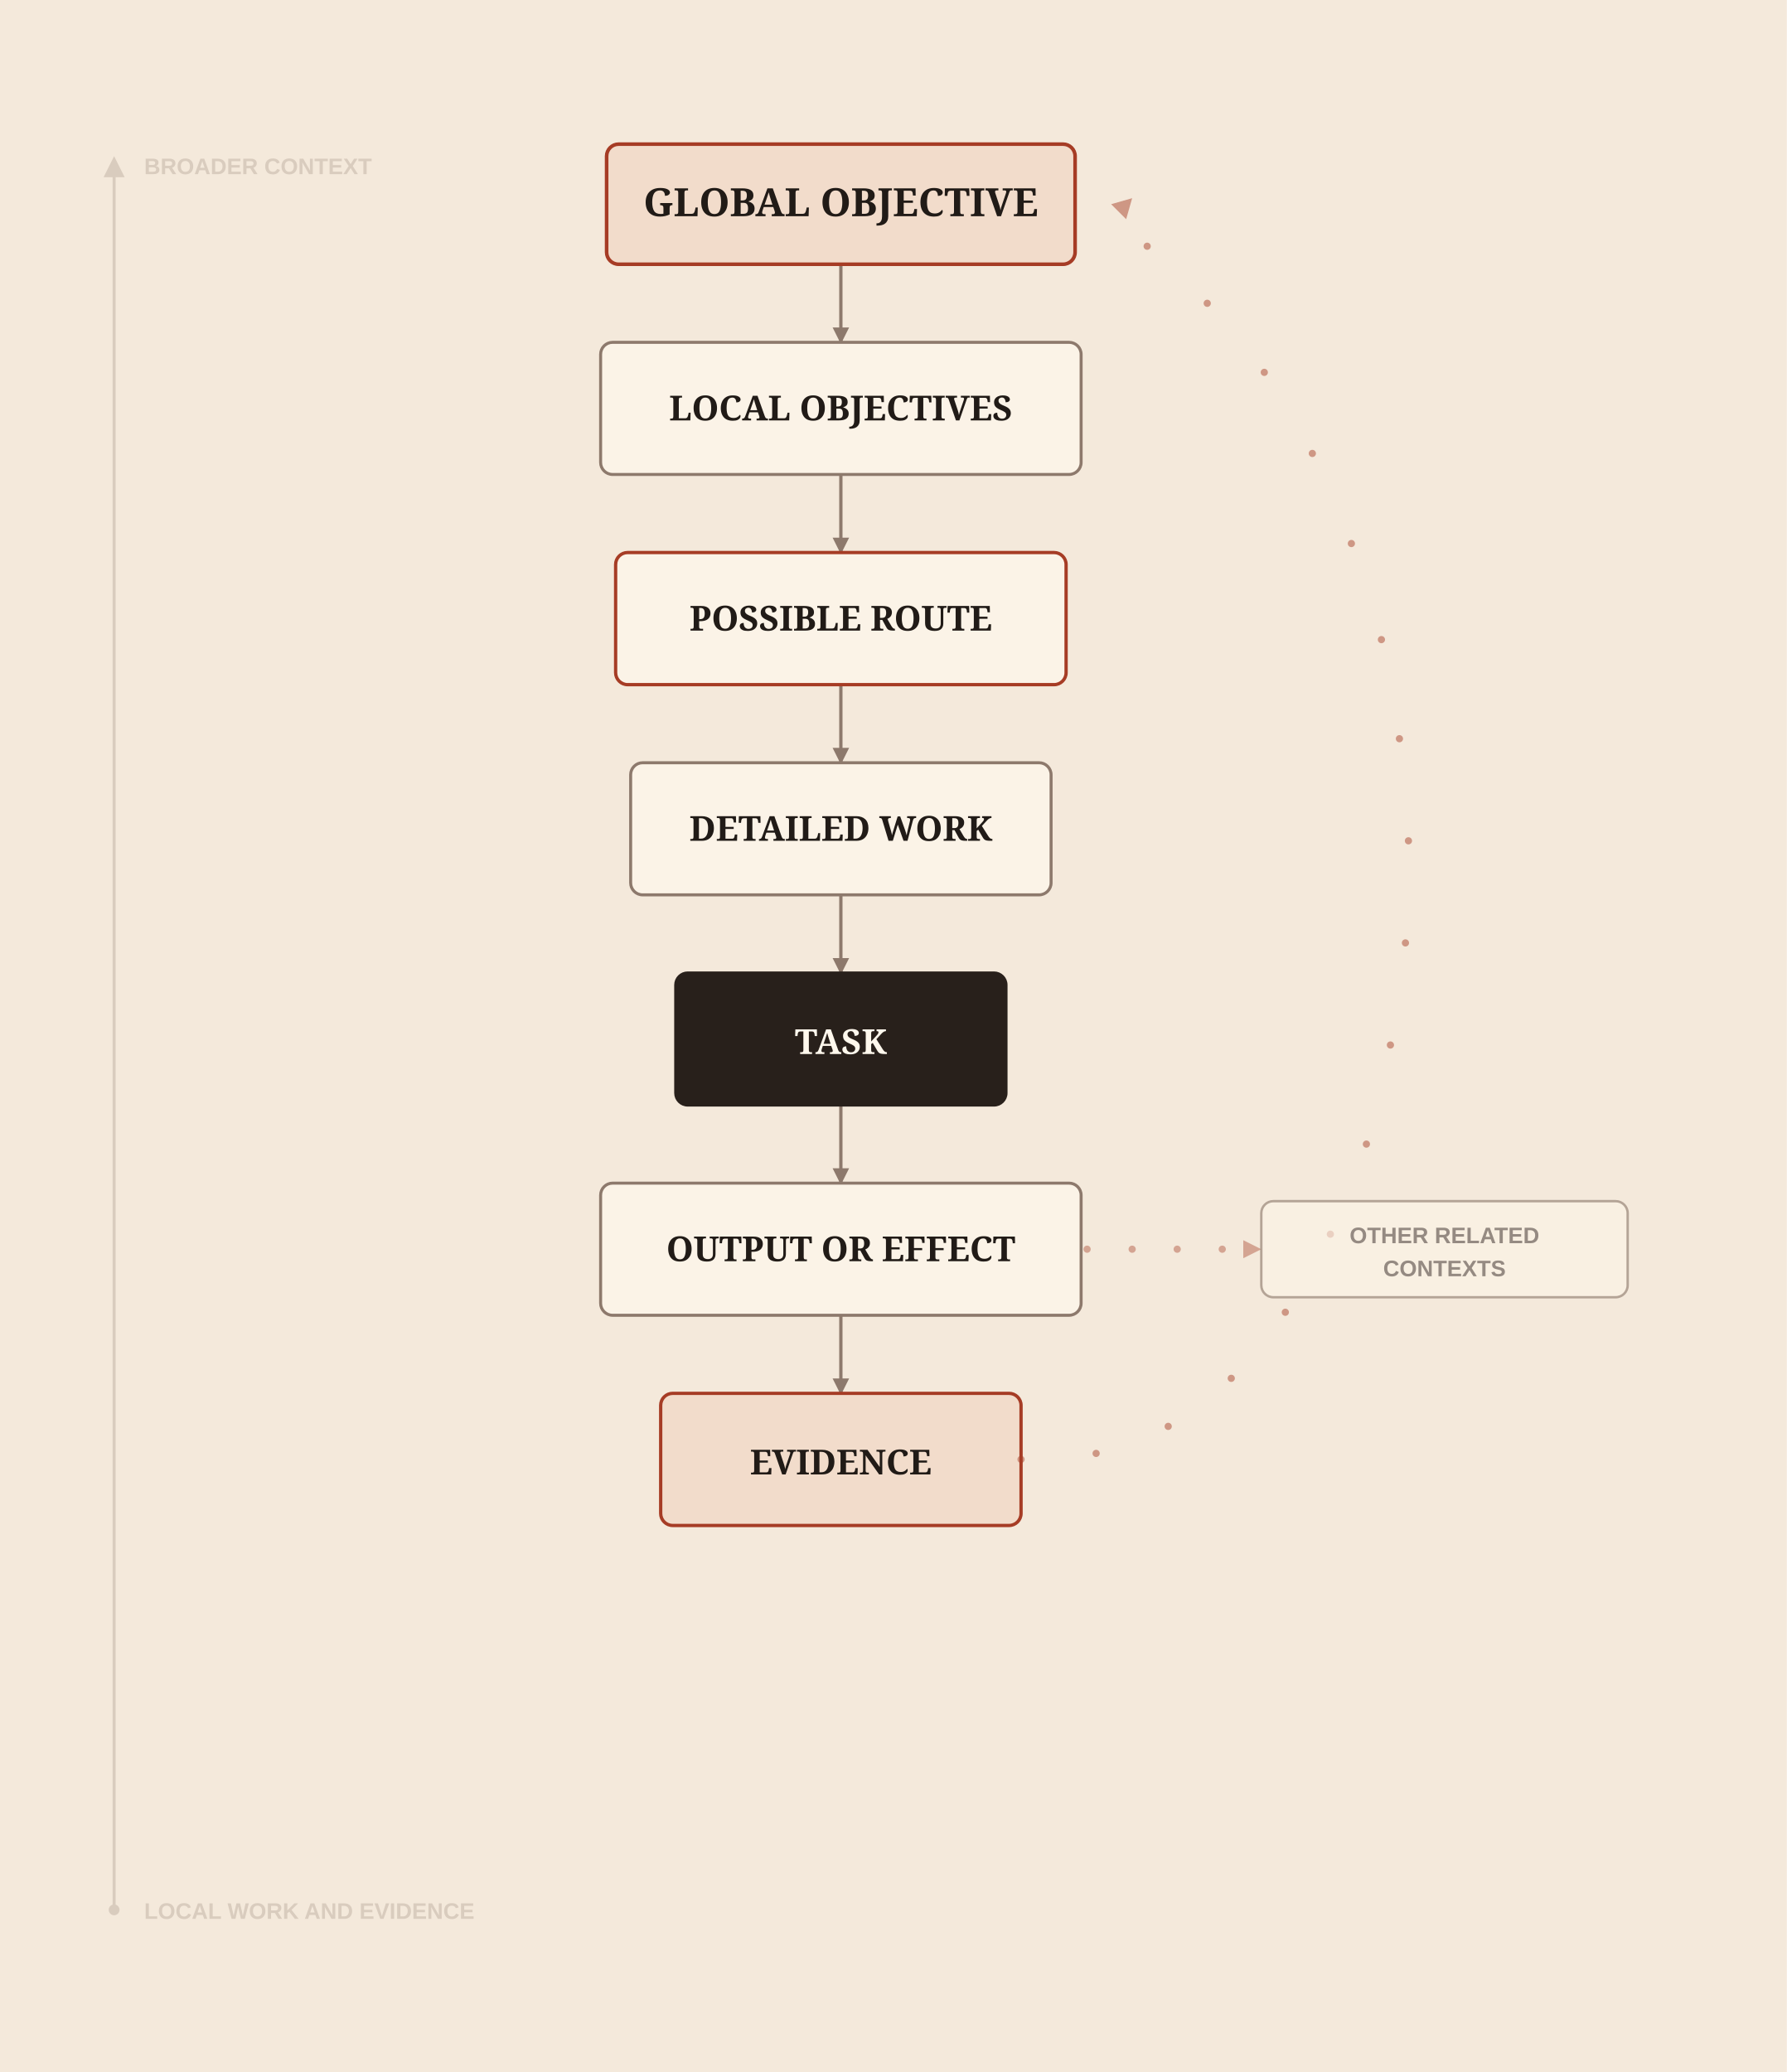
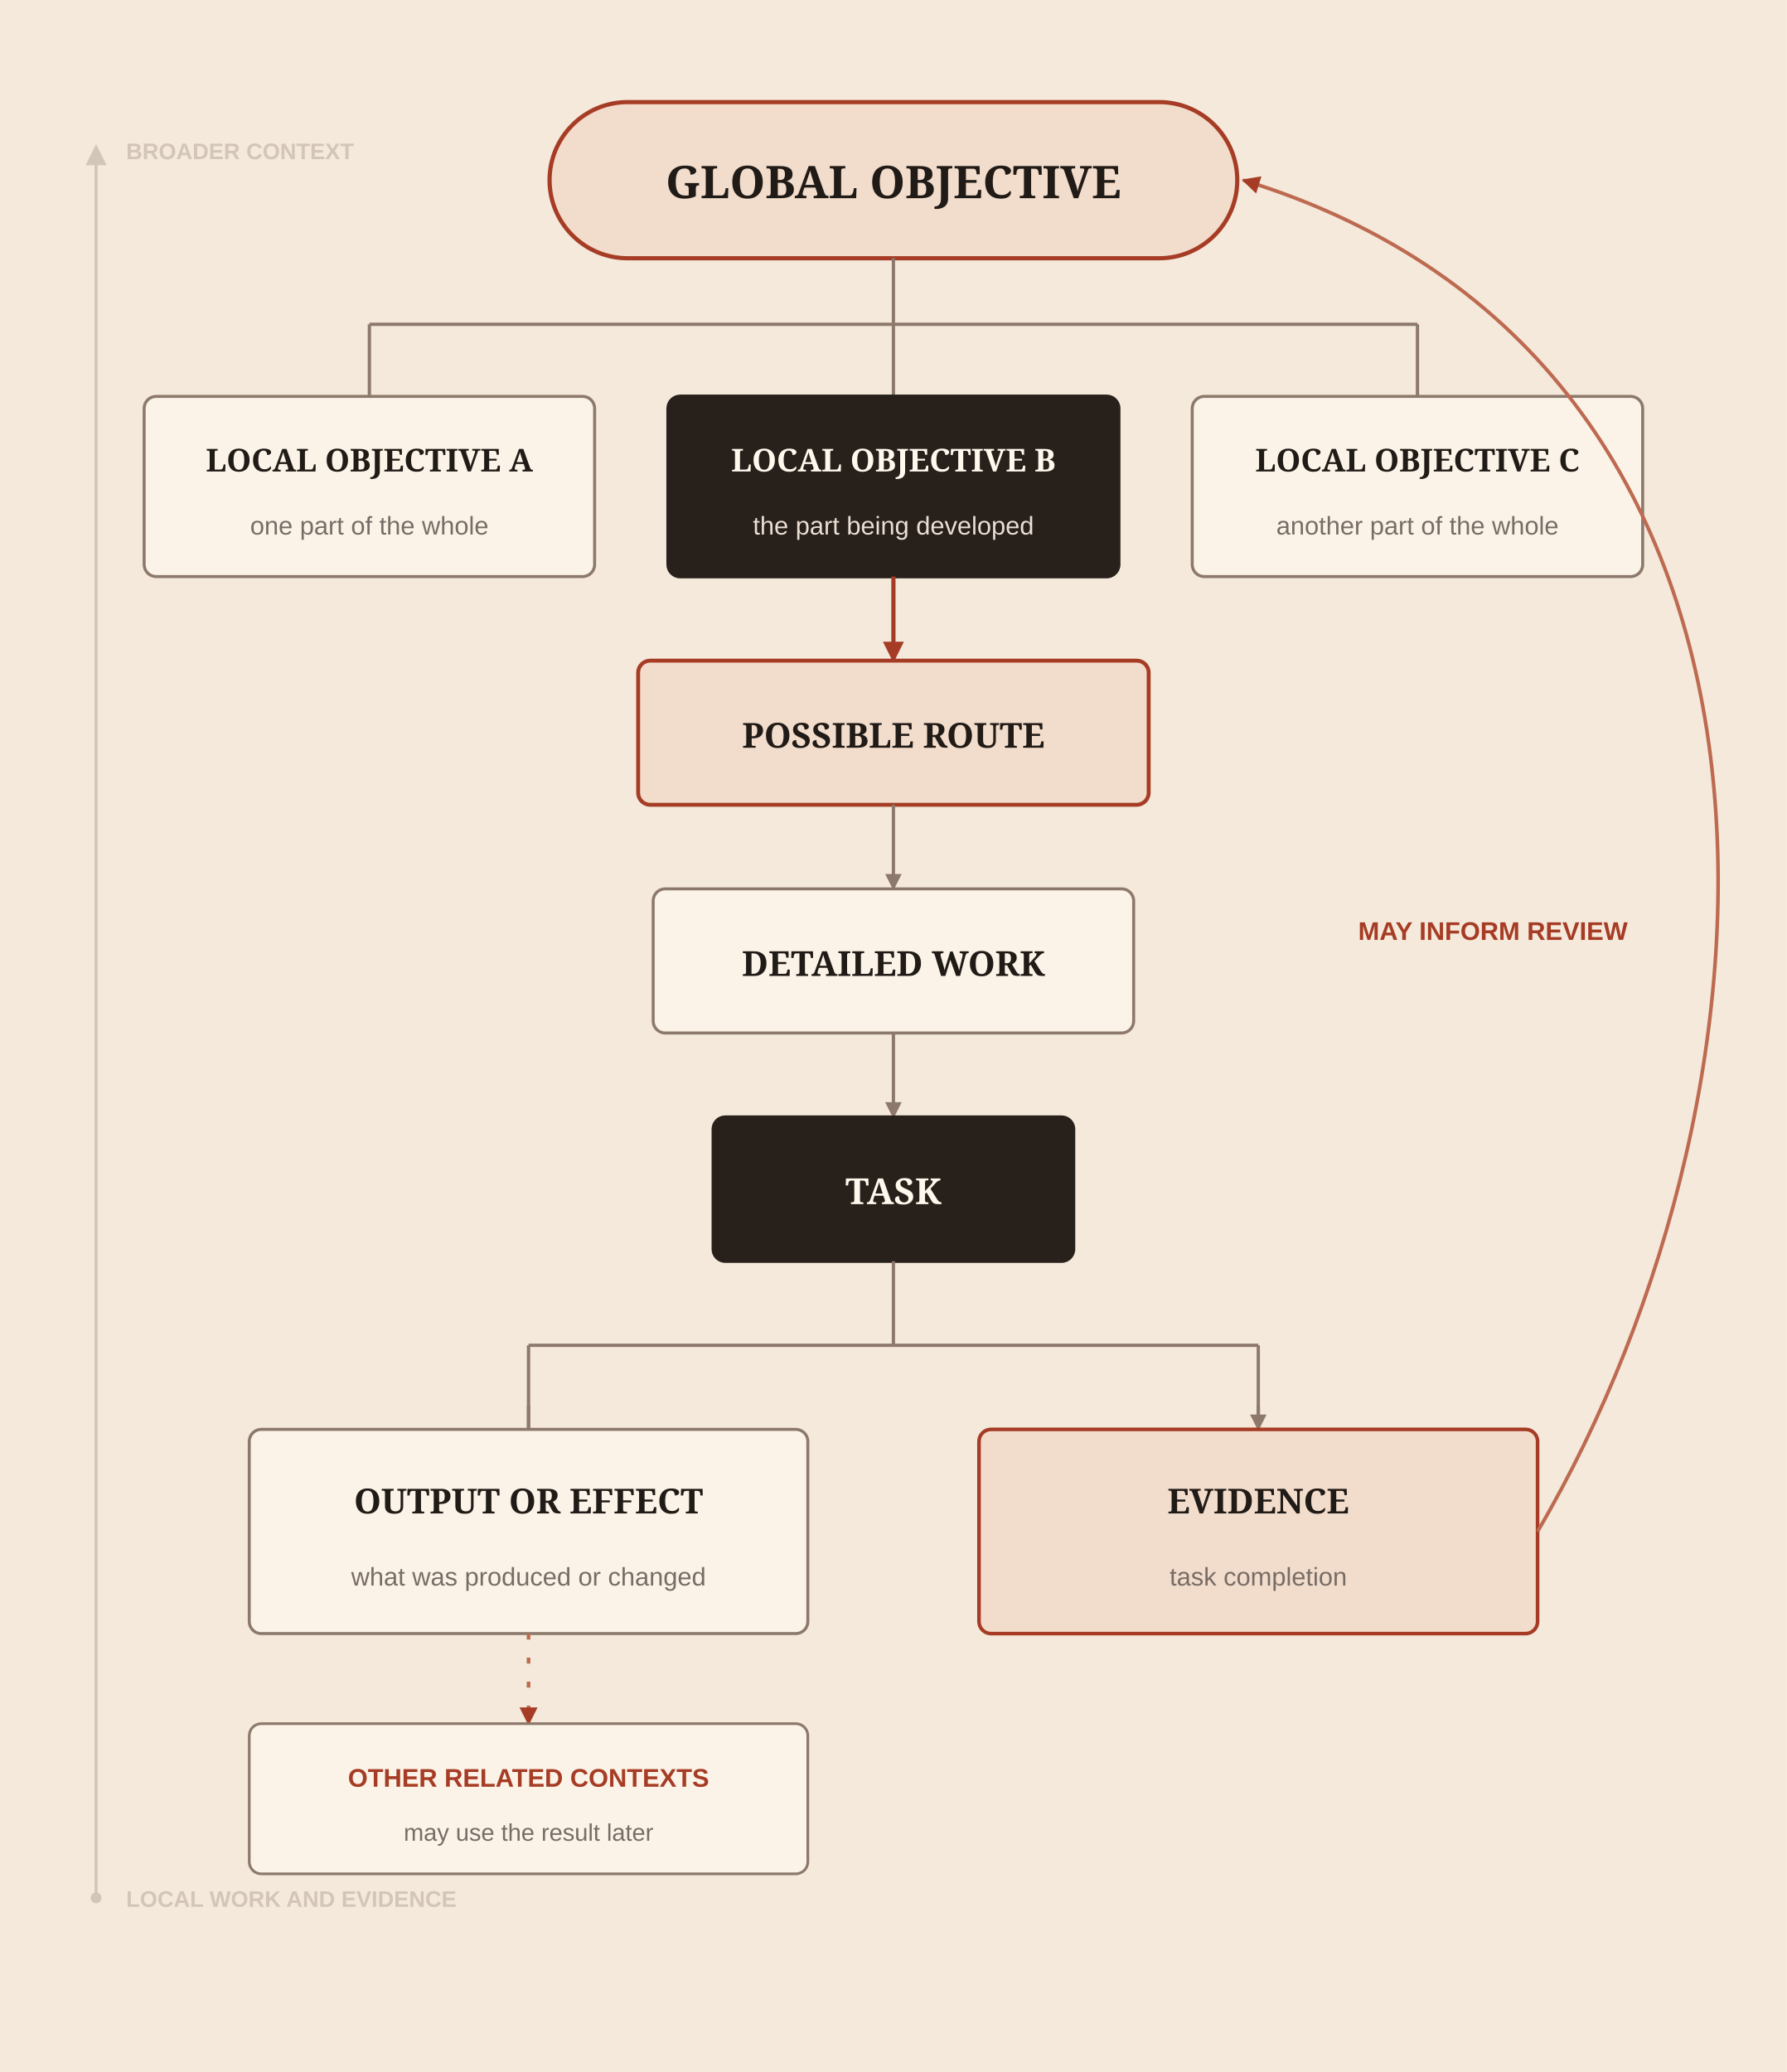
<svg xmlns="http://www.w3.org/2000/svg" viewBox="0 0 595 690" width="595" height="690" role="img" aria-labelledby="diagram-title diagram-desc">
  <defs>
    <marker id="arrow" viewBox="0 0 6 6" refX="5.4" refY="3" markerWidth="5" markerHeight="5" orient="auto">
      <path d="M0 0L6 3L0 6Z" fill="#8d796c" />
    </marker>
-     <marker id="dot-arrow" viewBox="0 0 6 6" refX="5.4" refY="3" markerWidth="5" markerHeight="5" markerUnits="userSpaceOnUse" orient="auto">
+     <marker id="accent-arrow" viewBox="0 0 6 6" refX="5.4" refY="3" markerWidth="5" markerHeight="5" orient="auto">
      <path d="M0 0L6 3L0 6Z" fill="#a63c25" />
-     </marker>
-     <marker id="feedback-dot" viewBox="0 0 4 4" refX="2" refY="2" markerWidth="4" markerHeight="4" markerUnits="userSpaceOnUse">
-       <circle cx="2" cy="2" r="1.15" fill="#a63c25" />
    </marker>
  </defs>
  <rect width="595" height="690" fill="#f4e9db" />
-   <g fill="#8d796c" opacity="0.26">
-     <path d="M38 636V58" fill="none" stroke="#8d796c" stroke-width="1" />
-     <path d="M38 52L34.5 59H41.5Z" />
-     <circle cx="38" cy="636" r="1.8" />
-     <text x="48" y="58" font-family="Arial, sans-serif" font-size="7.5" font-weight="700">BROADER CONTEXT</text>
-     <text x="48" y="639" font-family="Arial, sans-serif" font-size="7.5" font-weight="700">LOCAL WORK AND EVIDENCE</text>
+   <g fill="#8d796c" opacity="0.32">
+     <path d="M32 632V54" fill="none" stroke="#8d796c" stroke-width="1" />
+     <path d="M32 48L28.5 55H35.5Z" />
+     <circle cx="32" cy="632" r="1.8" />
+     <text x="42" y="53" font-family="Arial, sans-serif" font-size="7.5" font-weight="700">BROADER CONTEXT</text>
+     <text x="42" y="635" font-family="Arial, sans-serif" font-size="7.5" font-weight="700">LOCAL WORK AND EVIDENCE</text>
  </g>
-   <g fill="none" stroke="#8d796c" stroke-width="1.1" marker-end="url(#arrow)">
-     <path d="M280 88V114" />
-     <path d="M280 158V184" />
-     <path d="M280 228V254" />
-     <path d="M280 298V324" />
-     <path d="M280 368V394" />
-     <path d="M280 438V464" />
-   </g>
-   <g font-family="Arial, sans-serif" fill="#211b17">
-     <rect x="202" y="48" width="156" height="40" rx="4" fill="#f2dccb" stroke="#a63c25" stroke-width="1.2" />
-     <text x="280" y="72" text-anchor="middle" font-family="Georgia, serif" font-size="13" font-weight="700">GLOBAL OBJECTIVE</text>
-     <rect x="200" y="114" width="160" height="44" rx="4" fill="#fbf3e7" stroke="#8d796c" stroke-width="1" />
-     <text x="280" y="140" text-anchor="middle" font-family="Georgia, serif" font-size="11.5" font-weight="700">LOCAL OBJECTIVES</text>
-     <rect x="205" y="184" width="150" height="44" rx="4" fill="#fbf3e7" stroke="#a63c25" stroke-width="1.1" />
-     <text x="280" y="210" text-anchor="middle" font-family="Georgia, serif" font-size="11.5" font-weight="700">POSSIBLE ROUTE</text>
-     <rect x="210" y="254" width="140" height="44" rx="4" fill="#fbf3e7" stroke="#8d796c" stroke-width="1" />
-     <text x="280" y="280" text-anchor="middle" font-family="Georgia, serif" font-size="11.5" font-weight="700">DETAILED WORK</text>
-     <rect x="225" y="324" width="110" height="44" rx="4" fill="#28201b" stroke="#28201b" stroke-width="1" />
-     <text x="280" y="351" text-anchor="middle" font-family="Georgia, serif" font-size="11.5" font-weight="700" fill="#fff8ed">TASK</text>
-     <rect x="200" y="394" width="160" height="44" rx="4" fill="#fbf3e7" stroke="#8d796c" stroke-width="1" />
-     <text x="280" y="420" text-anchor="middle" font-family="Georgia, serif" font-size="11.5" font-weight="700">OUTPUT OR EFFECT</text>
-     <rect x="220" y="464" width="120" height="44" rx="4" fill="#f2dccb" stroke="#a63c25" stroke-width="1.1" />
-     <text x="280" y="491" text-anchor="middle" font-family="Georgia, serif" font-size="11.5" font-weight="700">EVIDENCE</text>
-   </g>
-   <g fill="#a63c25" opacity="0.48">
-     <circle cx="340" cy="486" r="1.2" />
-     <circle cx="365" cy="484" r="1.2" />
-     <circle cx="389" cy="475" r="1.2" />
-     <circle cx="410" cy="459" r="1.2" />
-     <circle cx="428" cy="437" r="1.2" />
-     <circle cx="443" cy="411" r="1.2" />
-     <circle cx="455" cy="381" r="1.2" />
-     <circle cx="463" cy="348" r="1.2" />
-     <circle cx="468" cy="314" r="1.2" />
-     <circle cx="469" cy="280" r="1.2" />
-     <circle cx="466" cy="246" r="1.2" />
-     <circle cx="460" cy="213" r="1.2" />
-     <circle cx="450" cy="181" r="1.2" />
-     <circle cx="437" cy="151" r="1.2" />
-     <circle cx="421" cy="124" r="1.2" />
-     <circle cx="402" cy="101" r="1.2" />
-     <circle cx="382" cy="82" r="1.2" />
-     <path d="M370 68L377 66L375 73Z" />
-   </g>
-   <g fill="#a63c25" opacity="0.4">
-     <circle cx="362" cy="416" r="1.2" />
-     <circle cx="377" cy="416" r="1.2" />
-     <circle cx="392" cy="416" r="1.2" />
-     <circle cx="407" cy="416" r="1.2" />
-     <path d="M420 416L414 413L414 419Z" />
-   </g>
-   <rect x="420" y="400" width="122" height="32" rx="4" fill="#fbf3e7" stroke="#8d796c" stroke-width="0.8" opacity="0.62" />
-   <text x="481" y="414" text-anchor="middle" fill="#786d66" opacity="0.78" font-family="Arial, sans-serif" font-size="7.5" font-weight="700">OTHER RELATED</text>
-   <text x="481" y="425" text-anchor="middle" fill="#786d66" opacity="0.78" font-family="Arial, sans-serif" font-size="7.5" font-weight="700">CONTEXTS</text>
+   <rect x="183" y="34" width="229" height="52" rx="26" fill="#f2dccb" stroke="#a63c25" stroke-width="1.4" />
+   <text x="297.5" y="66" text-anchor="middle" fill="#211b17" font-family="Georgia, serif" font-size="15" font-weight="700">GLOBAL OBJECTIVE</text>
+   <path d="M297.5 86V108M123 108H472M123 108V132M297.5 108V132M472 108V132" fill="none" stroke="#8d796c" stroke-width="1.1" />
+   <rect x="48" y="132" width="150" height="60" rx="4" fill="#fbf3e7" stroke="#8d796c" stroke-width="1" />
+   <text x="123" y="157" text-anchor="middle" fill="#211b17" font-family="Georgia, serif" font-size="10.5" font-weight="700">LOCAL OBJECTIVE A</text>
+   <text x="123" y="178" text-anchor="middle" fill="#786d66" font-family="Arial, sans-serif" font-size="8.5">one part of the whole</text>
+   <rect x="222.5" y="132" width="150" height="60" rx="4" fill="#28201b" stroke="#28201b" stroke-width="1.2" />
+   <text x="297.5" y="157" text-anchor="middle" fill="#fff8ed" font-family="Georgia, serif" font-size="10.5" font-weight="700">LOCAL OBJECTIVE B</text>
+   <text x="297.5" y="178" text-anchor="middle" fill="#eadfd5" font-family="Arial, sans-serif" font-size="8.5">the part being developed</text>
+   <rect x="397" y="132" width="150" height="60" rx="4" fill="#fbf3e7" stroke="#8d796c" stroke-width="1" />
+   <text x="472" y="157" text-anchor="middle" fill="#211b17" font-family="Georgia, serif" font-size="10.5" font-weight="700">LOCAL OBJECTIVE C</text>
+   <text x="472" y="178" text-anchor="middle" fill="#786d66" font-family="Arial, sans-serif" font-size="8.5">another part of the whole</text>
+   <path d="M297.5 192V220" fill="none" stroke="#a63c25" stroke-width="1.4" marker-end="url(#accent-arrow)" />
+   <rect x="212.5" y="220" width="170" height="48" rx="4" fill="#f2dccb" stroke="#a63c25" stroke-width="1.3" />
+   <text x="297.5" y="249" text-anchor="middle" fill="#211b17" font-family="Georgia, serif" font-size="11.5" font-weight="700">POSSIBLE ROUTE</text>
+   <path d="M297.5 268V296" fill="none" stroke="#8d796c" stroke-width="1.1" marker-end="url(#arrow)" />
+   <rect x="217.5" y="296" width="160" height="48" rx="4" fill="#fbf3e7" stroke="#8d796c" stroke-width="1" />
+   <text x="297.5" y="325" text-anchor="middle" fill="#211b17" font-family="Georgia, serif" font-size="11.5" font-weight="700">DETAILED WORK</text>
+   <path d="M297.5 344V372" fill="none" stroke="#8d796c" stroke-width="1.1" marker-end="url(#arrow)" />
+   <rect x="237.5" y="372" width="120" height="48" rx="4" fill="#28201b" stroke="#28201b" stroke-width="1.1" />
+   <text x="297.5" y="401" text-anchor="middle" fill="#fff8ed" font-family="Georgia, serif" font-size="12" font-weight="700">TASK</text>
+   <path d="M297.5 420V448M176 448H419M176 448V476M419 448V476" fill="none" stroke="#8d796c" stroke-width="1.1" />
+   <path d="M176 468V476M419 468V476" fill="none" stroke="#8d796c" stroke-width="1.1" marker-end="url(#arrow)" />
+   <rect x="83" y="476" width="186" height="68" rx="4" fill="#fbf3e7" stroke="#8d796c" stroke-width="1" />
+   <text x="176" y="504" text-anchor="middle" fill="#211b17" font-family="Georgia, serif" font-size="11.5" font-weight="700">OUTPUT OR EFFECT</text>
+   <text x="176" y="528" text-anchor="middle" fill="#786d66" font-family="Arial, sans-serif" font-size="8.5">what was produced or changed</text>
+   <rect x="326" y="476" width="186" height="68" rx="4" fill="#f2dccb" stroke="#a63c25" stroke-width="1.2" />
+   <text x="419" y="504" text-anchor="middle" fill="#211b17" font-family="Georgia, serif" font-size="11.5" font-weight="700">EVIDENCE</text>
+   <text x="419" y="528" text-anchor="middle" fill="#786d66" font-family="Arial, sans-serif" font-size="8.5">task completion</text>
+   <path d="M176 544V574" fill="none" stroke="#bd6a50" stroke-width="1.2" stroke-dasharray="2 6" marker-end="url(#accent-arrow)" />
+   <rect x="83" y="574" width="186" height="50" rx="4" fill="#fbf3e7" stroke="#8d796c" stroke-width="0.9" />
+   <text x="176" y="595" text-anchor="middle" fill="#a63c25" font-family="Arial, sans-serif" font-size="8.5" font-weight="700">OTHER RELATED CONTEXTS</text>
+   <text x="176" y="613" text-anchor="middle" fill="#786d66" font-family="Arial, sans-serif" font-size="8">may use the result later</text>
+   <path d="M512 510C600 360 610 120 414 60" fill="none" stroke="#bd6a50" stroke-width="1.2" marker-end="url(#accent-arrow)" />
+   <text x="542" y="313" text-anchor="end" fill="#a63c25" font-family="Arial, sans-serif" font-size="8.5" font-weight="700">MAY INFORM REVIEW</text>
</svg>
